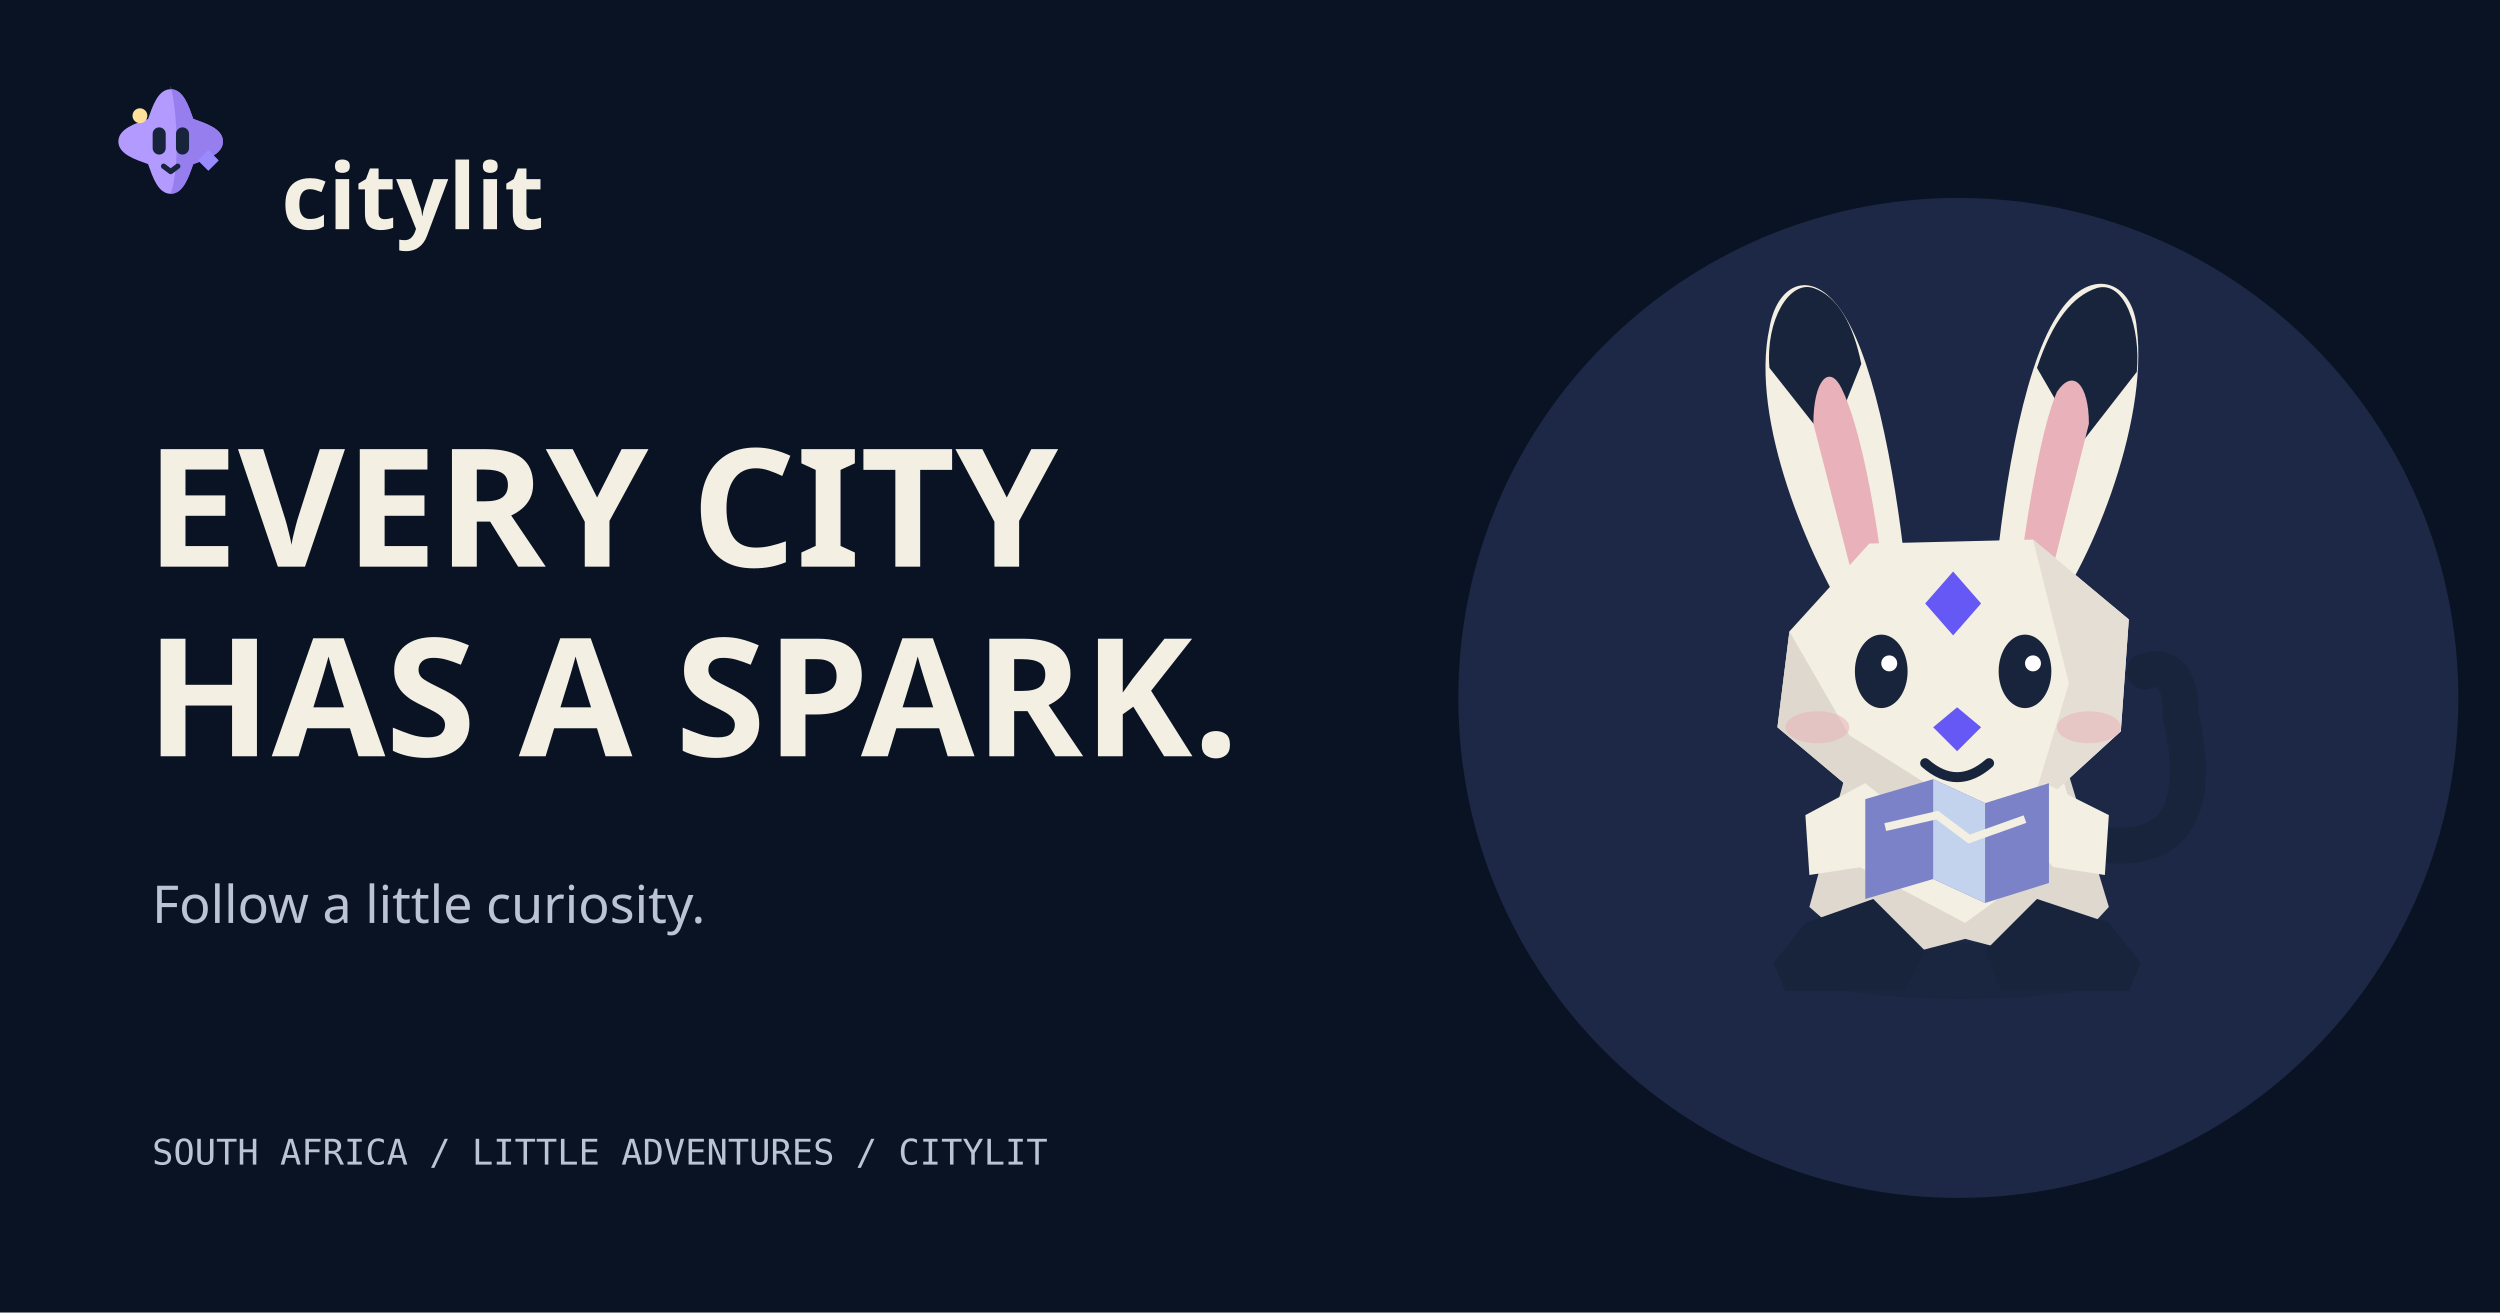
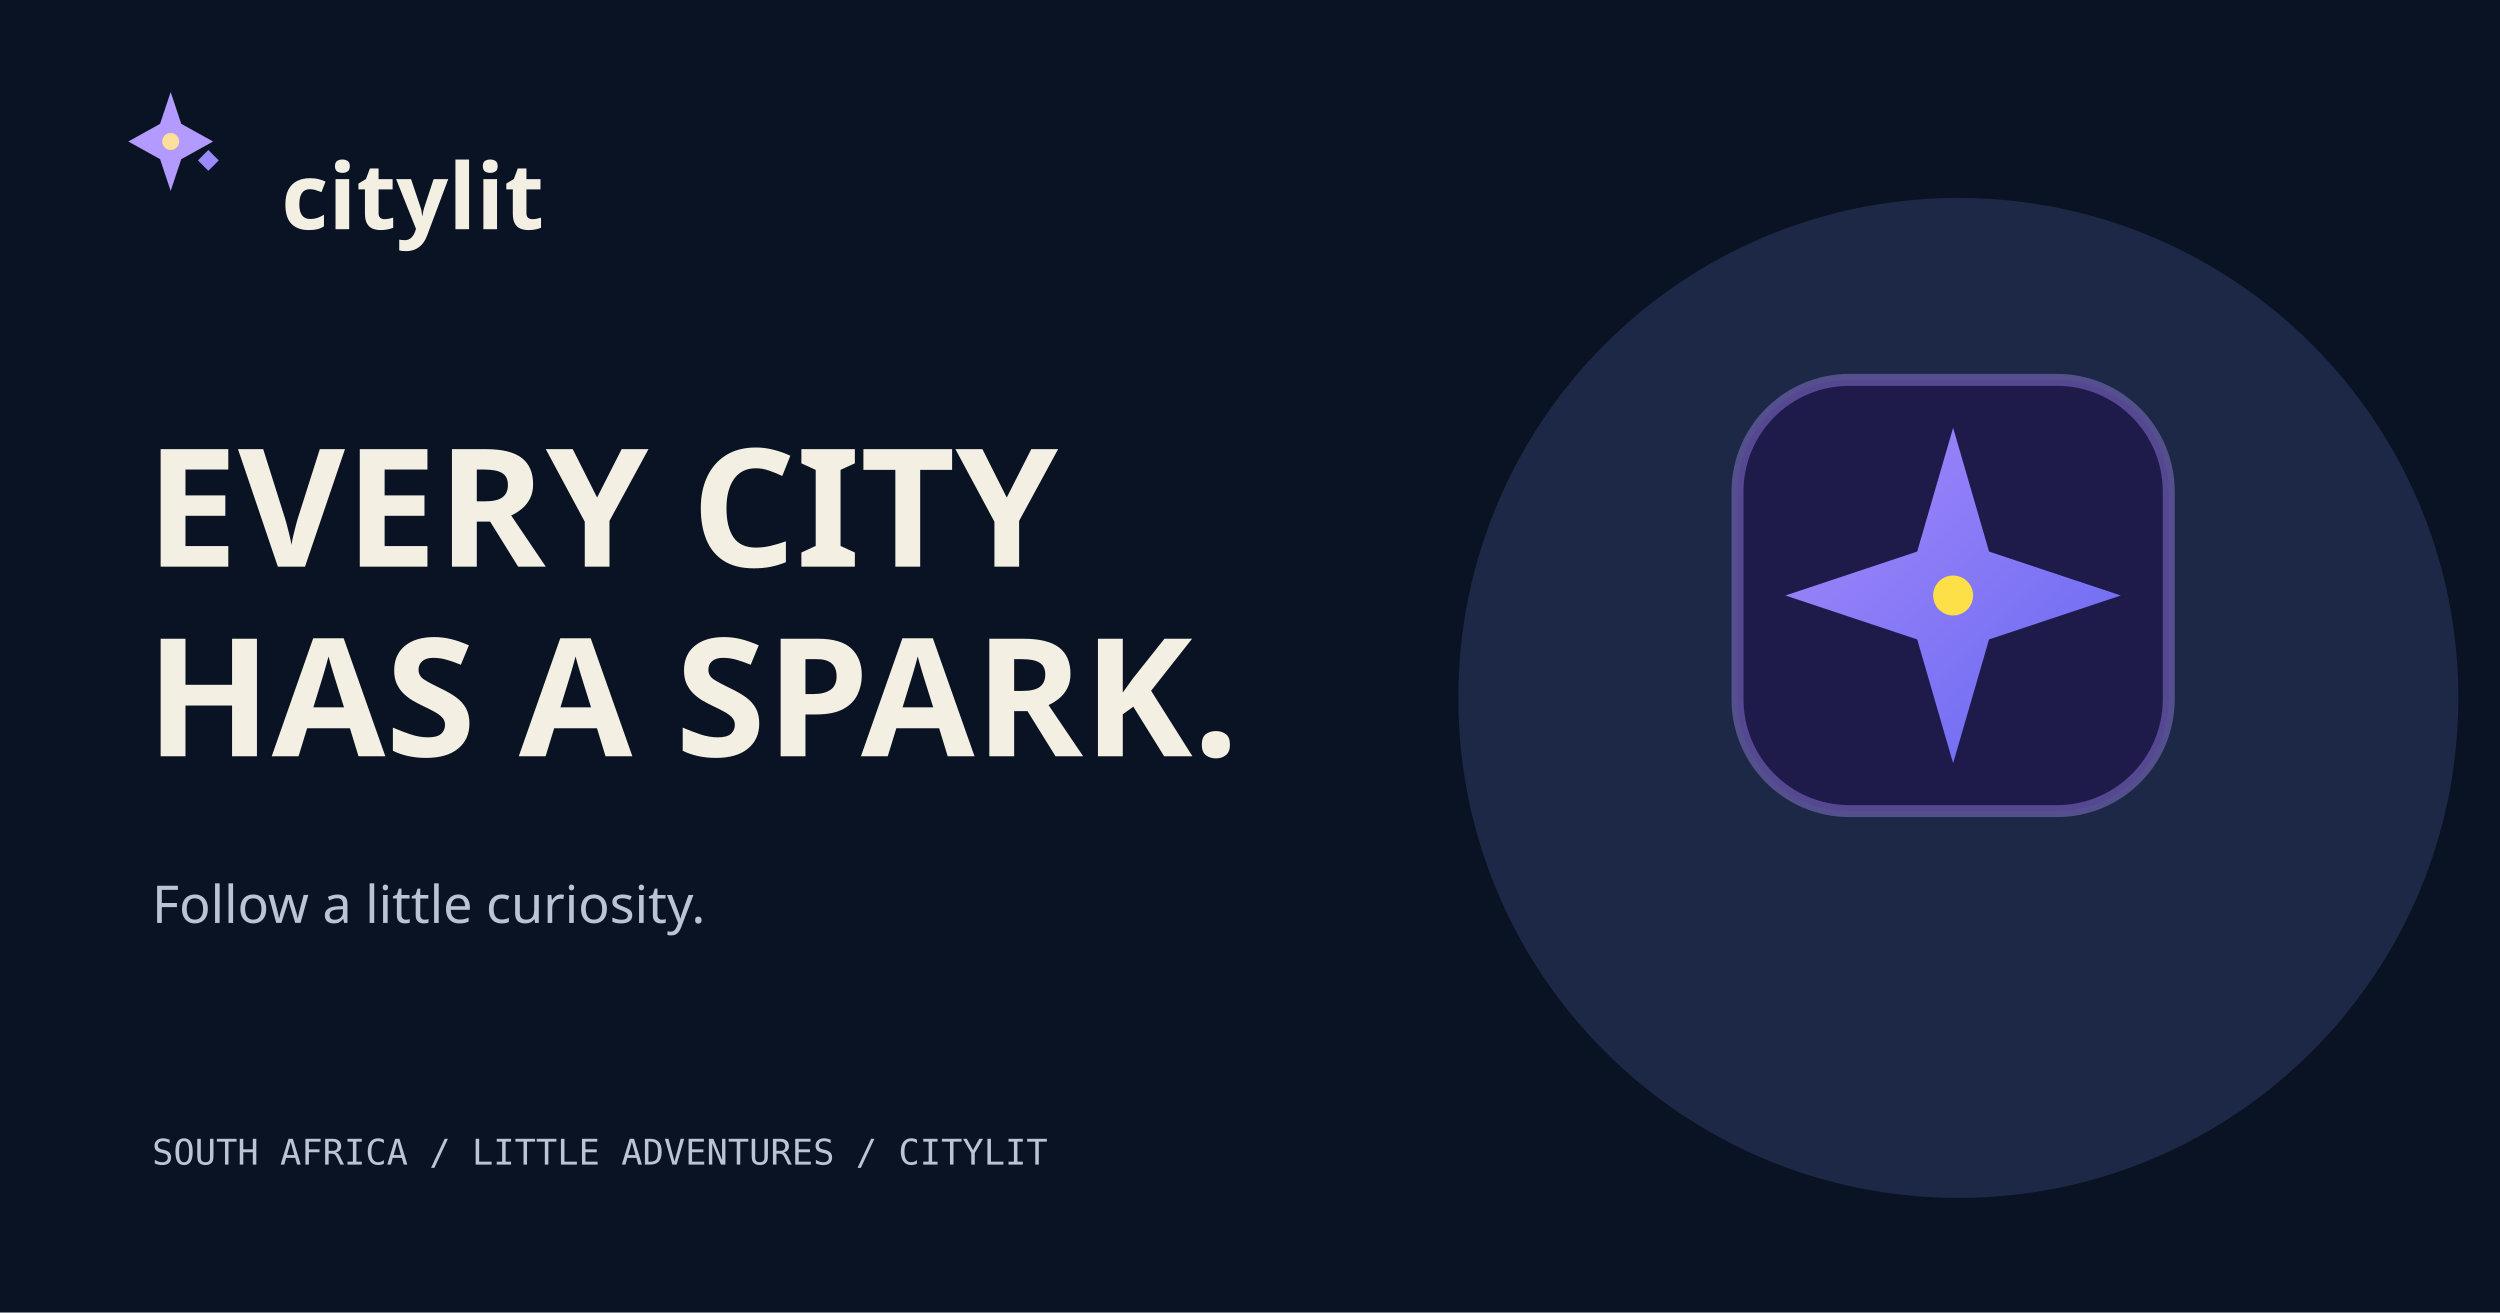
<svg xmlns="http://www.w3.org/2000/svg" width="1200" height="630">
  <rect width="1200" height="630" fill="#091323" />
  <circle cx="940" cy="335" r="240" fill="#1C2845" />
  <g transform="translate(48 34) scale(.53)">
    <g transform="scale(3.2)">
-       <path d="M20 5.2c3.6 0 5.1 4.8 6.4 8.4 3.6 1.3 8.4 2.8 8.4 6.4s-4.8 5.1-8.4 6.4c-1.3 3.6-2.8 8.4-6.4 8.4s-5.1-4.8-6.4-8.4c-3.6-1.3-8.4-2.8-8.4-6.4s4.8-5.1 8.4-6.4C14.9 10 16.4 5.2 20 5.2Z" fill="#B39AFF" />
-       <path d="M20 5.2c3.6 0 5.1 4.8 6.4 8.4 3.6 1.3 8.4 2.8 8.4 6.4s-4.8 5.1-8.4 6.4c-1.3 3.6-2.8 8.4-6.4 8.4 2.7-7.8 1.8-23.3 0-30.6Z" fill="#8E77EA" opacity=".8" />
-       <rect x="14.9" y="16" width="3.7" height="7.7" rx="1.85" fill="#17243C" />
-       <rect x="21.5" y="16" width="3.7" height="7.7" rx="1.85" fill="#17243C" />
-       <path d="m18 27 2 1.5 2-1.5" fill="none" stroke="#17243C" stroke-width="1.5" stroke-linecap="round" stroke-linejoin="round" />
-       <circle cx="11.3" cy="12.7" r="2.1" fill="#FFE09A" />
+       <path d="M20 6 L23 15 L32 20 L23 25 L20 34 L17 25 L8 20 L17 15 Z" fill="#B39AFF" />
+       <circle cx="20" cy="20" r="2.4" fill="#FFE09A" />
    </g>
  </g>
  <text x="135" y="110" fill="#F3EFE3" font-family="sans-serif" font-size="44" font-weight="700">citylit</text>
  <path d="m100 72 5 5-5 5-5-5Z" fill="#998BFF" />
  <text x="70" y="272" fill="#F3EFE3" font-family="sans-serif" font-size="79" font-weight="800" textLength="625" lengthAdjust="spacingAndGlyphs">EVERY CITY</text>
  <text x="70" y="363" fill="#F3EFE3" font-family="sans-serif" font-size="79" font-weight="800" textLength="625" lengthAdjust="spacingAndGlyphs">HAS A SPARK.</text>
  <text x="73" y="443" fill="#BBC3D5" font-family="sans-serif" font-size="25">Follow a little curiosity.</text>
  <text x="73" y="559" fill="#BBC3D5" font-family="monospace" font-size="17">SOUTH AFRICA / LITTLE ADVENTURES / CITYLIT</text>
  <svg x="765" y="80" width="345" height="450" viewBox="0 0 180 200" fill="none">
-     <ellipse cx="92" cy="184" rx="43" ry="7" fill="currentColor" opacity=".08" />
-     <g class="khwezi-body">
-       <path d="M120 151Q156 160 147 120Q147 106 138 109" stroke="#17243C" stroke-width="9" stroke-linecap="round" />
-       <g class="khwezi-ear khwezi-ear-left">
-         <path d="M65 98C54 81 39 46 44 23c2-12 12-16 20-1 8 15 13 47 15 71Z" fill="#F3EFE3" />
-         <path d="M44 33C43 21 49 11 55 13c6 2 10 9 12 19l-8 20Z" fill="#17243C" />
-         <path d="M55 47c0-11 4-15 7-9 5 10 9 33 11 51l-8-3Z" fill="#E9B2BA" />
-       </g>
-       <g class="khwezi-ear khwezi-ear-right">
-         <path d="M100 92c2-25 7-58 16-72 8-13 19-9 20 3 3 24-12 61-24 75Z" fill="#F3EFE3" />
-         <path d="M111 33c4-12 9-18 15-20 7-2 11 10 10 21l-14 18Z" fill="#17243C" />
-         <path d="M124 47c0-10-4-14-8-8-4 9-8 33-10 51l8-3Z" fill="#E9B2BA" />
-       </g>
-       <path d="m63 135-9 33 16 14 23-6 23 6 13-14-10-33Z" fill="#DED8CE" />
-       <path d="m67 133-8 21 34 18 29-21-6-20Z" fill="#F3EFE3" />
-       <path d="m53 172 17-6 13 13-5 10H48l-3-7Z" fill="#17243C" />
-       <path d="m111 166 18 6 8 10-3 7h-32l-4-10Z" fill="#17243C" />
-       <path d="m49 99 20-22 41-1 24 20-2 28-23 21-38-1-25-21Z" fill="#F3EFE3" />
-       <path d="m49 99-3 24 25 21 20-2-27-17Z" fill="#DED8CE" />
-       <path d="m110 76 24 20-2 28-23 21 10-33Z" fill="#E5DED4" />
-       <path d="m68 137-15 8 1 15 13-2 11-13Z" fill="#F3EFE3" />
-       <path d="m113 137 16 8-1 15-13-2-11-13Z" fill="#F3EFE3" />
-       <g class="khwezi-eyes">
-         <ellipse cx="72" cy="109" rx="6.6" ry="9.2" fill="#17243C" />
-         <ellipse cx="108" cy="109" rx="6.6" ry="9.2" fill="#17243C" />
-         <circle cx="74" cy="107" r="2" fill="white" />
-         <circle cx="110" cy="107" r="2" fill="white" />
-       </g>
-       <ellipse cx="56" cy="123" rx="8" ry="4" fill="#E9B2BA" opacity=".55" />
-       <ellipse cx="124" cy="123" rx="8" ry="4" fill="#E9B2BA" opacity=".55" />
-       <path d="m85 123 6-5 6 5-6 6Z" fill="#6558F5" />
-       <path d="M83 132q8 7 16 0" stroke="#17243C" stroke-width="2.5" stroke-linecap="round" />
-       <path d="m90 84 7 8-7 8-7-8Z" fill="#6558F5" />
-       <g class="khwezi-prop">
-         <path d="m68 141 17-5 13 6 16-5v25l-16 5-13-6-17 5Z" fill="#7B82C7" />
-         <path d="m85 136 13 6v25l-13-6Z" fill="#C3D2ED" />
-         <path d="m73 148 13-3 8 6 14-5" stroke="#F3EFE3" stroke-width="2" />
-       </g>
-     </g>
+     <defs>
+       <linearGradient id="citylitSparkGrad" x1="45" y1="45" x2="135" y2="135" gradientUnits="userSpaceOnUse">
+         <stop stop-color="#a78bfa" />
+         <stop offset="1" stop-color="#6366f1" />
+       </linearGradient>
+       <radialGradient id="citylitGlowGrad" cx="90" cy="90" r="50" gradientUnits="userSpaceOnUse">
+         <stop stop-color="#7c3aed" stop-opacity="0.28" />
+         <stop offset="1" stop-color="#7c3aed" stop-opacity="0" />
+       </radialGradient>
+     </defs>
+     <circle cx="90" cy="90" r="62" fill="url(#citylitGlowGrad)" />
+     <rect x="36" y="36" width="108" height="108" rx="28" fill="#1e1b4b" stroke="rgba(167, 139, 250, 0.4)" stroke-width="3" />
+     <path d="M90 48 L99 79 L132 90 L99 101 L90 132 L81 101 L48 90 L81 79 Z" fill="url(#citylitSparkGrad)" />
+     <circle cx="90" cy="90" r="5" fill="#fde047" />
  </svg>
</svg>
